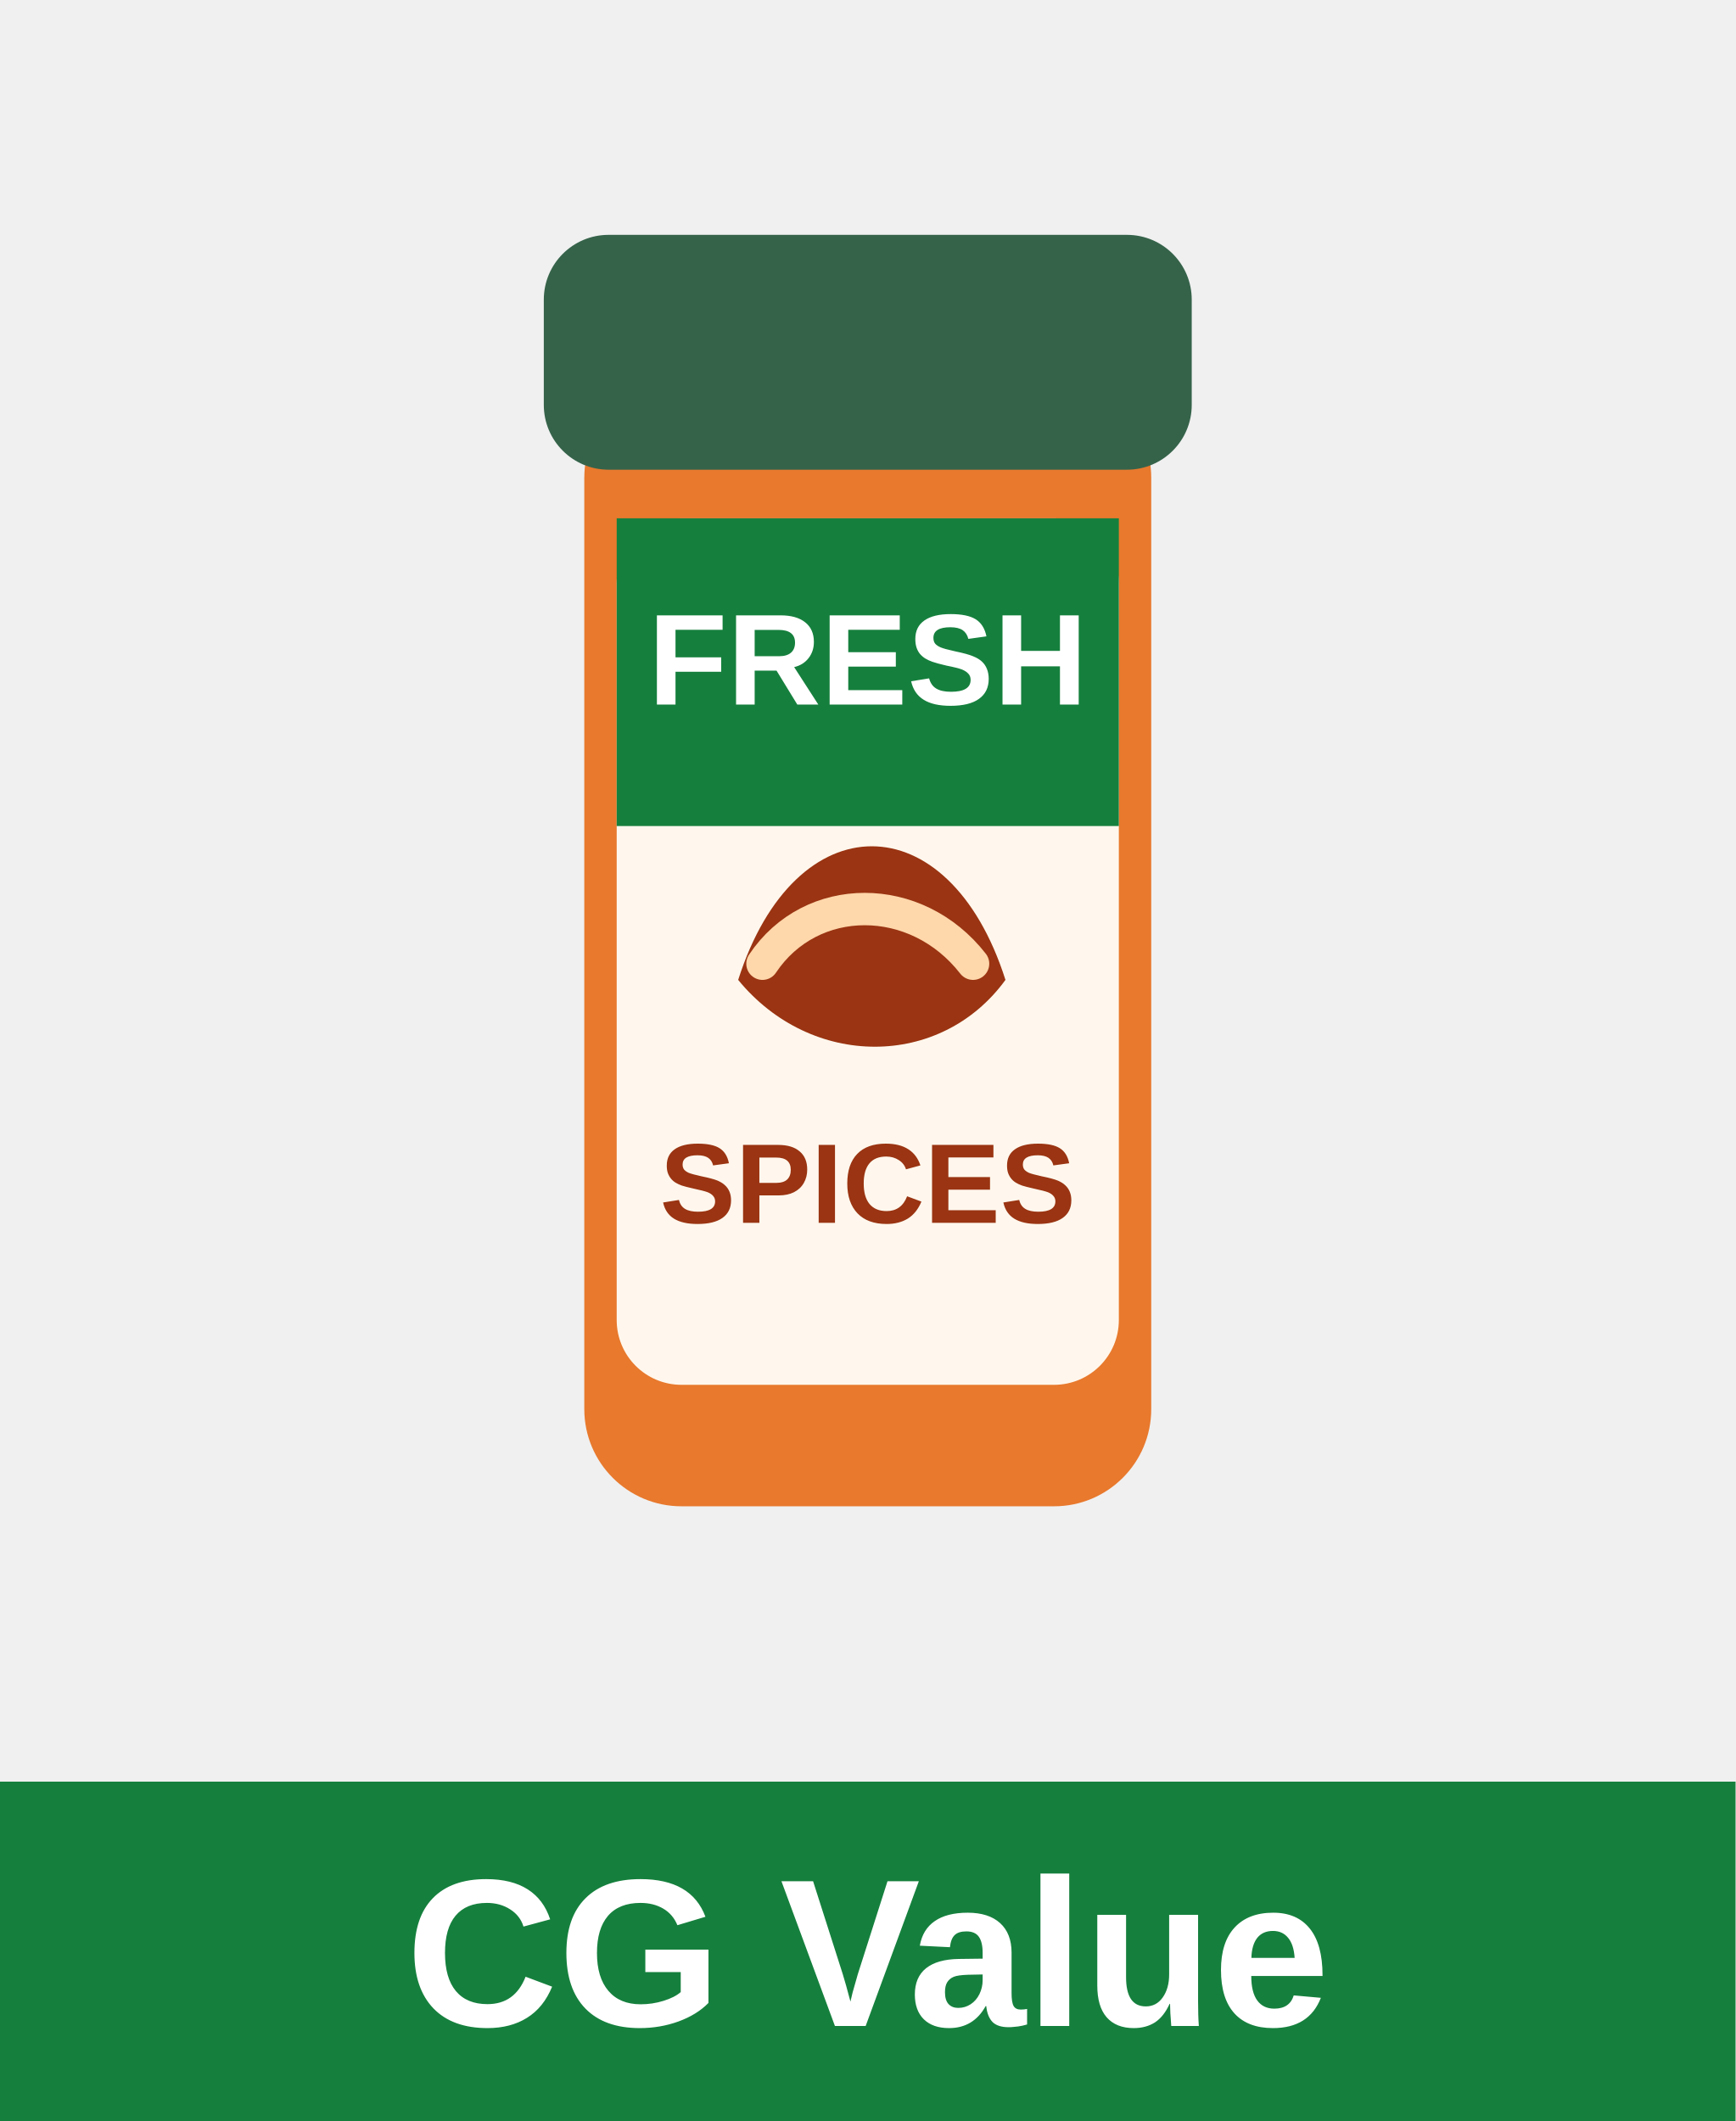
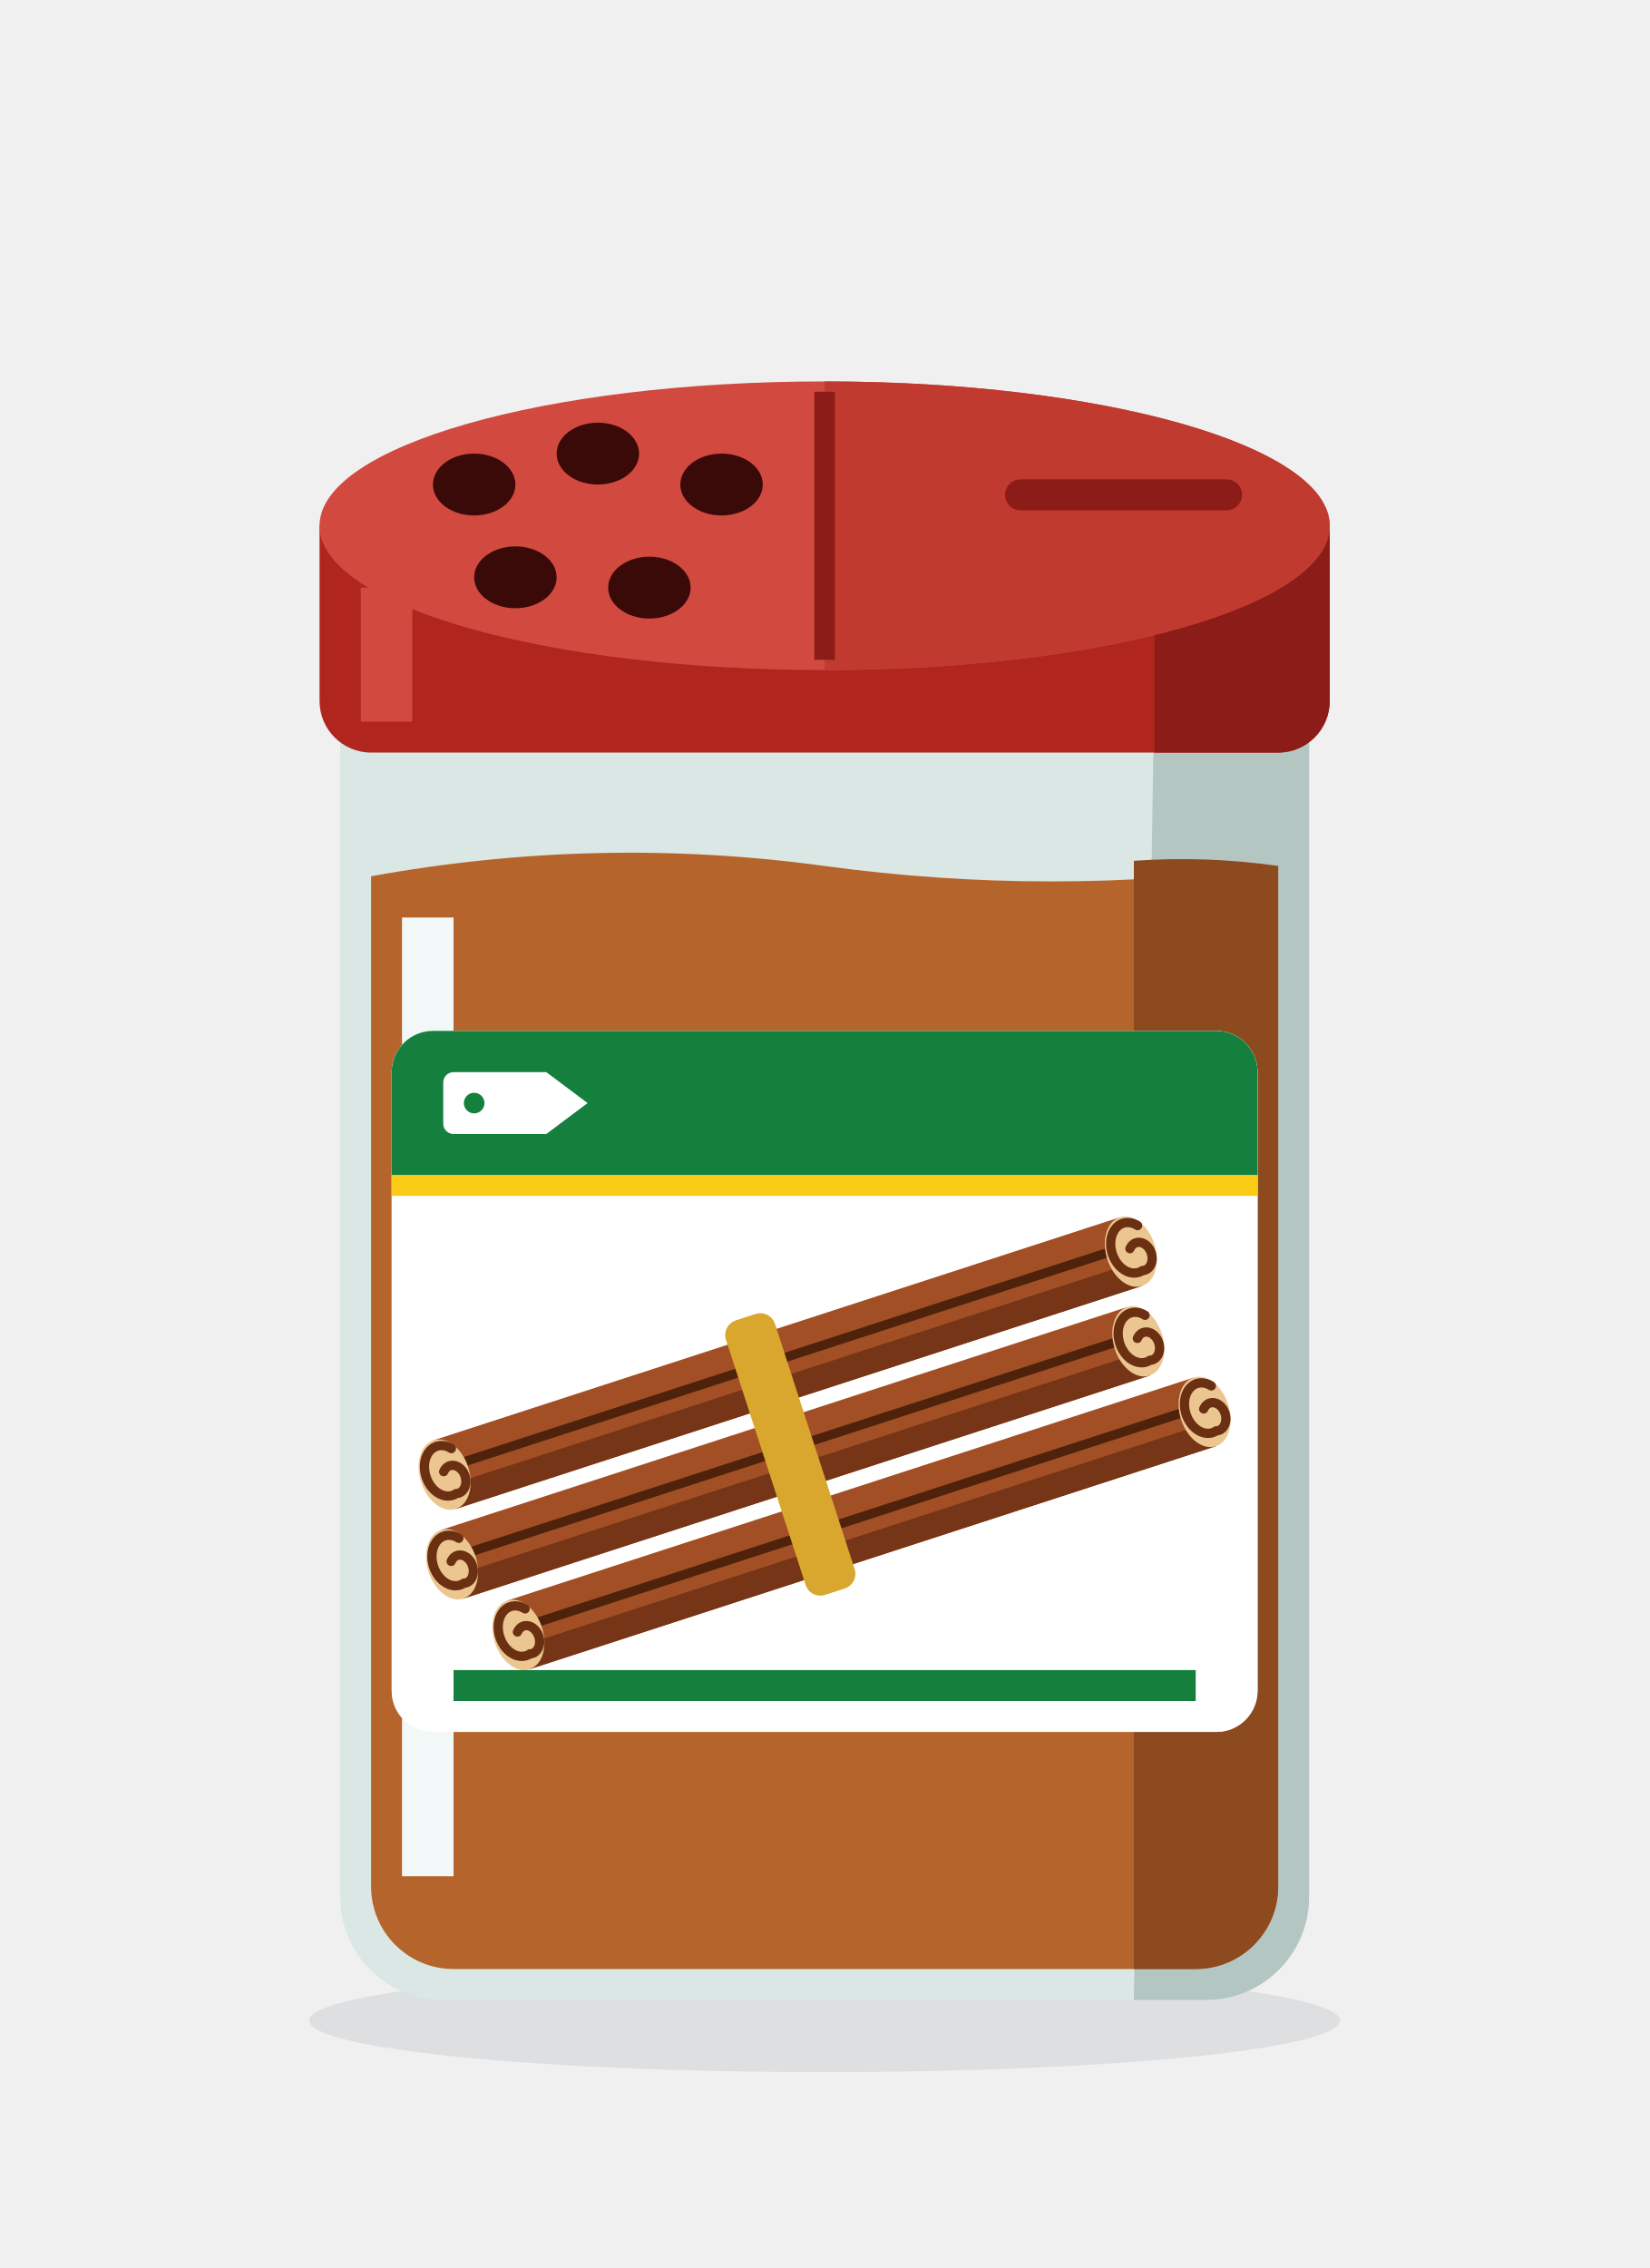
- <svg xmlns="http://www.w3.org/2000/svg" viewBox="0 0 180 220">
-   <g transform="translate(90 0) scale(0.84) translate(-90 0)">
-     <rect x="55" y="47" width="70" height="139" rx="12" fill="#e8792d" />
-     <rect x="50" y="29" width="80" height="29" rx="8" fill="#35634a" />
-     <rect x="59" y="64" width="62" height="107" rx="8" fill="#fff7ed" />
-     <path d="M59 64h62v38H59z" fill="#15803d" />
-     <text x="90" y="87" text-anchor="middle" font-family="Arial,sans-serif" font-size="16" font-weight="bold" fill="white">FRESH</text>
-     <path d="M74 121c7-22 26-22 33 0-8 11-24 11-33 0z" fill="#9a3412" />
-     <path d="M77 119c6-9 19-9 26 0" fill="none" stroke="#fed7aa" stroke-width="4" stroke-linecap="round" />
-     <text x="90" y="151" text-anchor="middle" font-family="Arial,sans-serif" font-size="14" font-weight="bold" fill="#9a3412">SPICES</text>
+ <svg xmlns="http://www.w3.org/2000/svg" viewBox="0 0 160 220">
+   <g id="item">
+     <ellipse cx="80" cy="196" rx="50" ry="5" fill="#0f172a" opacity="0.08" />
+     <path d="M37 66H123q4 0 4 4V184a10 10 0 0 1-10 10H43a10 10 0 0 1-10-10V70q0-4 4-4z" fill="#dbe7e4" />
+     <path d="M112 66h11q4 0 4 4V184a10 10 0 0 1-10 10h-7z" fill="#b3c6c2" />
+     <path d="M36 85Q58 81 80 84T124 84V183a8 8 0 0 1-8 8H44a8 8 0 0 1-8-8z" fill="#b5652b" />
+     <path d="M110 83.5Q117 83 124 84V183a8 8 0 0 1-8 8h-6z" fill="#8c4a1e" />
+     <path d="M39 89h5v93h-5z" fill="#f2f8f7" />
+     <path d="M31 51H129V68a5 5 0 0 1-5 5H36a5 5 0 0 1-5-5z" fill="#b0261f" />
+     <path d="M112 51h17V68a5 5 0 0 1-5 5h-12z" fill="#8c1c17" />
+     <path d="M35 57h5v13h-5z" fill="#d1493f" />
+     <ellipse cx="80" cy="51" rx="49" ry="14" fill="#d1493f" />
+     <path d="M80 37A49 14 0 0 1 129 51A49 14 0 0 1 80 65z" fill="#c03a30" />
+     <path d="M80 38v26" fill="none" stroke="#8c1c17" stroke-width="2" />
+     <path d="M42 47a4 3 0 1 0 8 0a4 3 0 1 0-8 0zM54 44a4 3 0 1 0 8 0a4 3 0 1 0-8 0zM66 47a4 3 0 1 0 8 0a4 3 0 1 0-8 0zM46 56a4 3 0 1 0 8 0a4 3 0 1 0-8 0zM59 57a4 3 0 1 0 8 0a4 3 0 1 0-8 0z" fill="#3a0a08" />
+     <path d="M99 48h20" fill="none" stroke="#8c1c17" stroke-width="3" stroke-linecap="round" />
  </g>
-   <g>
-     <rect x="0" y="184.8" width="180" height="35.2" fill="#15803d" />
-     <text x="90" y="210.144" text-anchor="middle" font-family="Arial,Helvetica,sans-serif" font-weight="bold" font-size="21.824" fill="#ffffff">CG Value</text>
+   <g id="label">
+     <rect x="38" y="100" width="84" height="68" rx="4" fill="#f7efe2" />
+   </g>
+   <g id="brand-cg">
+     <rect x="38" y="100" width="84" height="68" rx="4" fill="#ffffff" />
+     <path d="M42 100h76a4 4 0 0 1 4 4v10H38v-10a4 4 0 0 1 4-4z" fill="#15803d" />
+     <path d="M38 114h84v2H38z" fill="#facc15" />
+     <path d="M44 104h9l4 3-4 3h-9a1 1 0 0 1-1-1v-4a1 1 0 0 1 1-1z" fill="#ffffff" />
+     <circle cx="46" cy="107" r="1" fill="#15803d" />
+     <g transform="rotate(-18 80 140)">
+       <path d="M44 128H114V135H44zM42 136.5H112V143.5H42zM46 145H116V152H46z" fill="#a24f26" />
+       <path d="M44 132.6H114V135H44zM42 141.1H112V143.5H42zM46 149.6H116V152H46z" fill="#753516" />
+       <path d="M46 130.9H112M44 139.4H110M48 147.9H114" fill="none" stroke="#4f220c" stroke-width="0.9" />
+       <path d="M41.6 131.5a2.4 3.5 0 1 0 4.8 0a2.4 3.5 0 1 0 -4.8 0zM111.6 131.5a2.4 3.5 0 1 0 4.8 0a2.4 3.5 0 1 0 -4.8 0zM39.6 140a2.4 3.5 0 1 0 4.8 0a2.4 3.5 0 1 0 -4.8 0zM109.6 140a2.4 3.5 0 1 0 4.8 0a2.4 3.5 0 1 0 -4.8 0zM43.6 148.5a2.4 3.5 0 1 0 4.8 0a2.4 3.5 0 1 0 -4.8 0zM113.6 148.5a2.4 3.5 0 1 0 4.8 0a2.4 3.5 0 1 0 -4.8 0z" fill="#ecc690" />
+       <path d="M45.4 129.3A1.9 2.5 0 1 0 44.5 133.6A1.1 1.4 0 1 0 44 131.2M115.4 129.3A1.9 2.5 0 1 0 114.5 133.6A1.1 1.4 0 1 0 114 131.2M43.4 137.8A1.9 2.5 0 1 0 42.5 142.1A1.1 1.4 0 1 0 42 139.7M113.4 137.8A1.9 2.5 0 1 0 112.5 142.1A1.1 1.4 0 1 0 112 139.7M47.4 146.3A1.9 2.5 0 1 0 46.5 150.6A1.1 1.4 0 1 0 46 148.2M117.4 146.3A1.9 2.5 0 1 0 116.5 150.6A1.1 1.4 0 1 0 116 148.2" fill="none" stroke="#6b2f12" stroke-width="0.9" stroke-linecap="round" />
+       <rect x="74" y="126" width="5" height="28" rx="1.5" fill="#d9a62e" />
+     </g>
+     <path d="M44 162h72v3H44z" fill="#15803d" />
  </g>
</svg>
